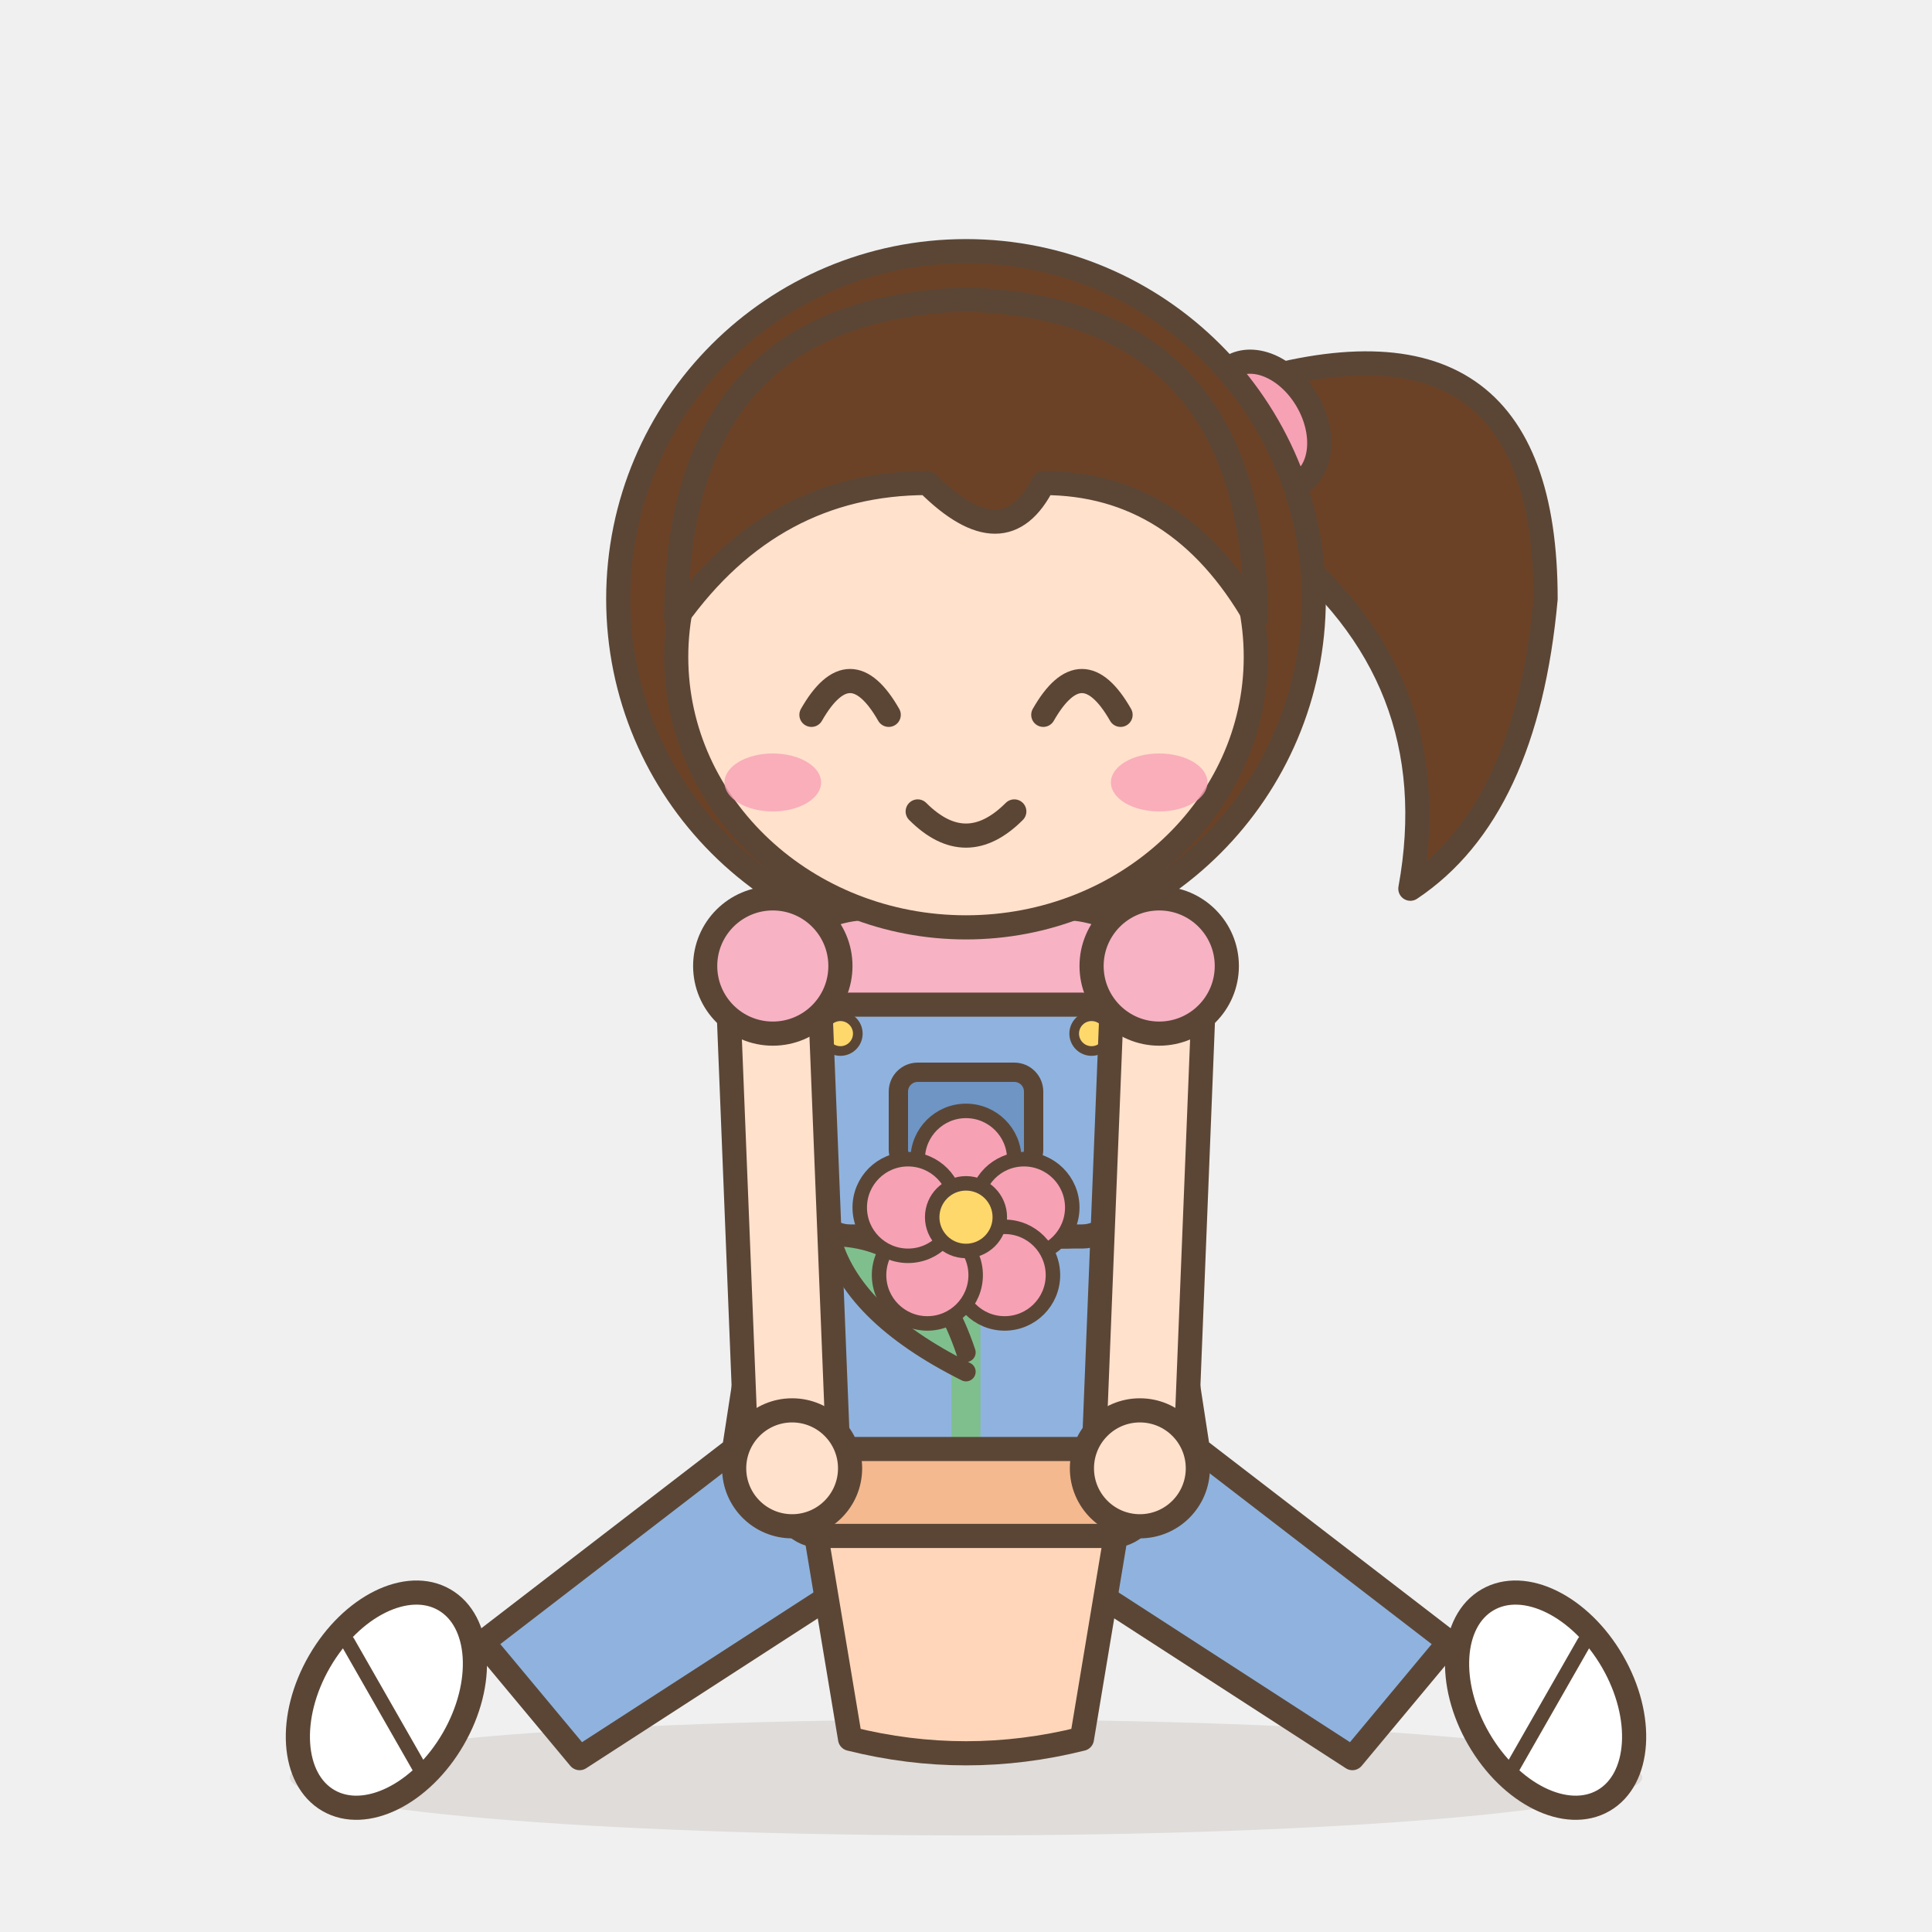
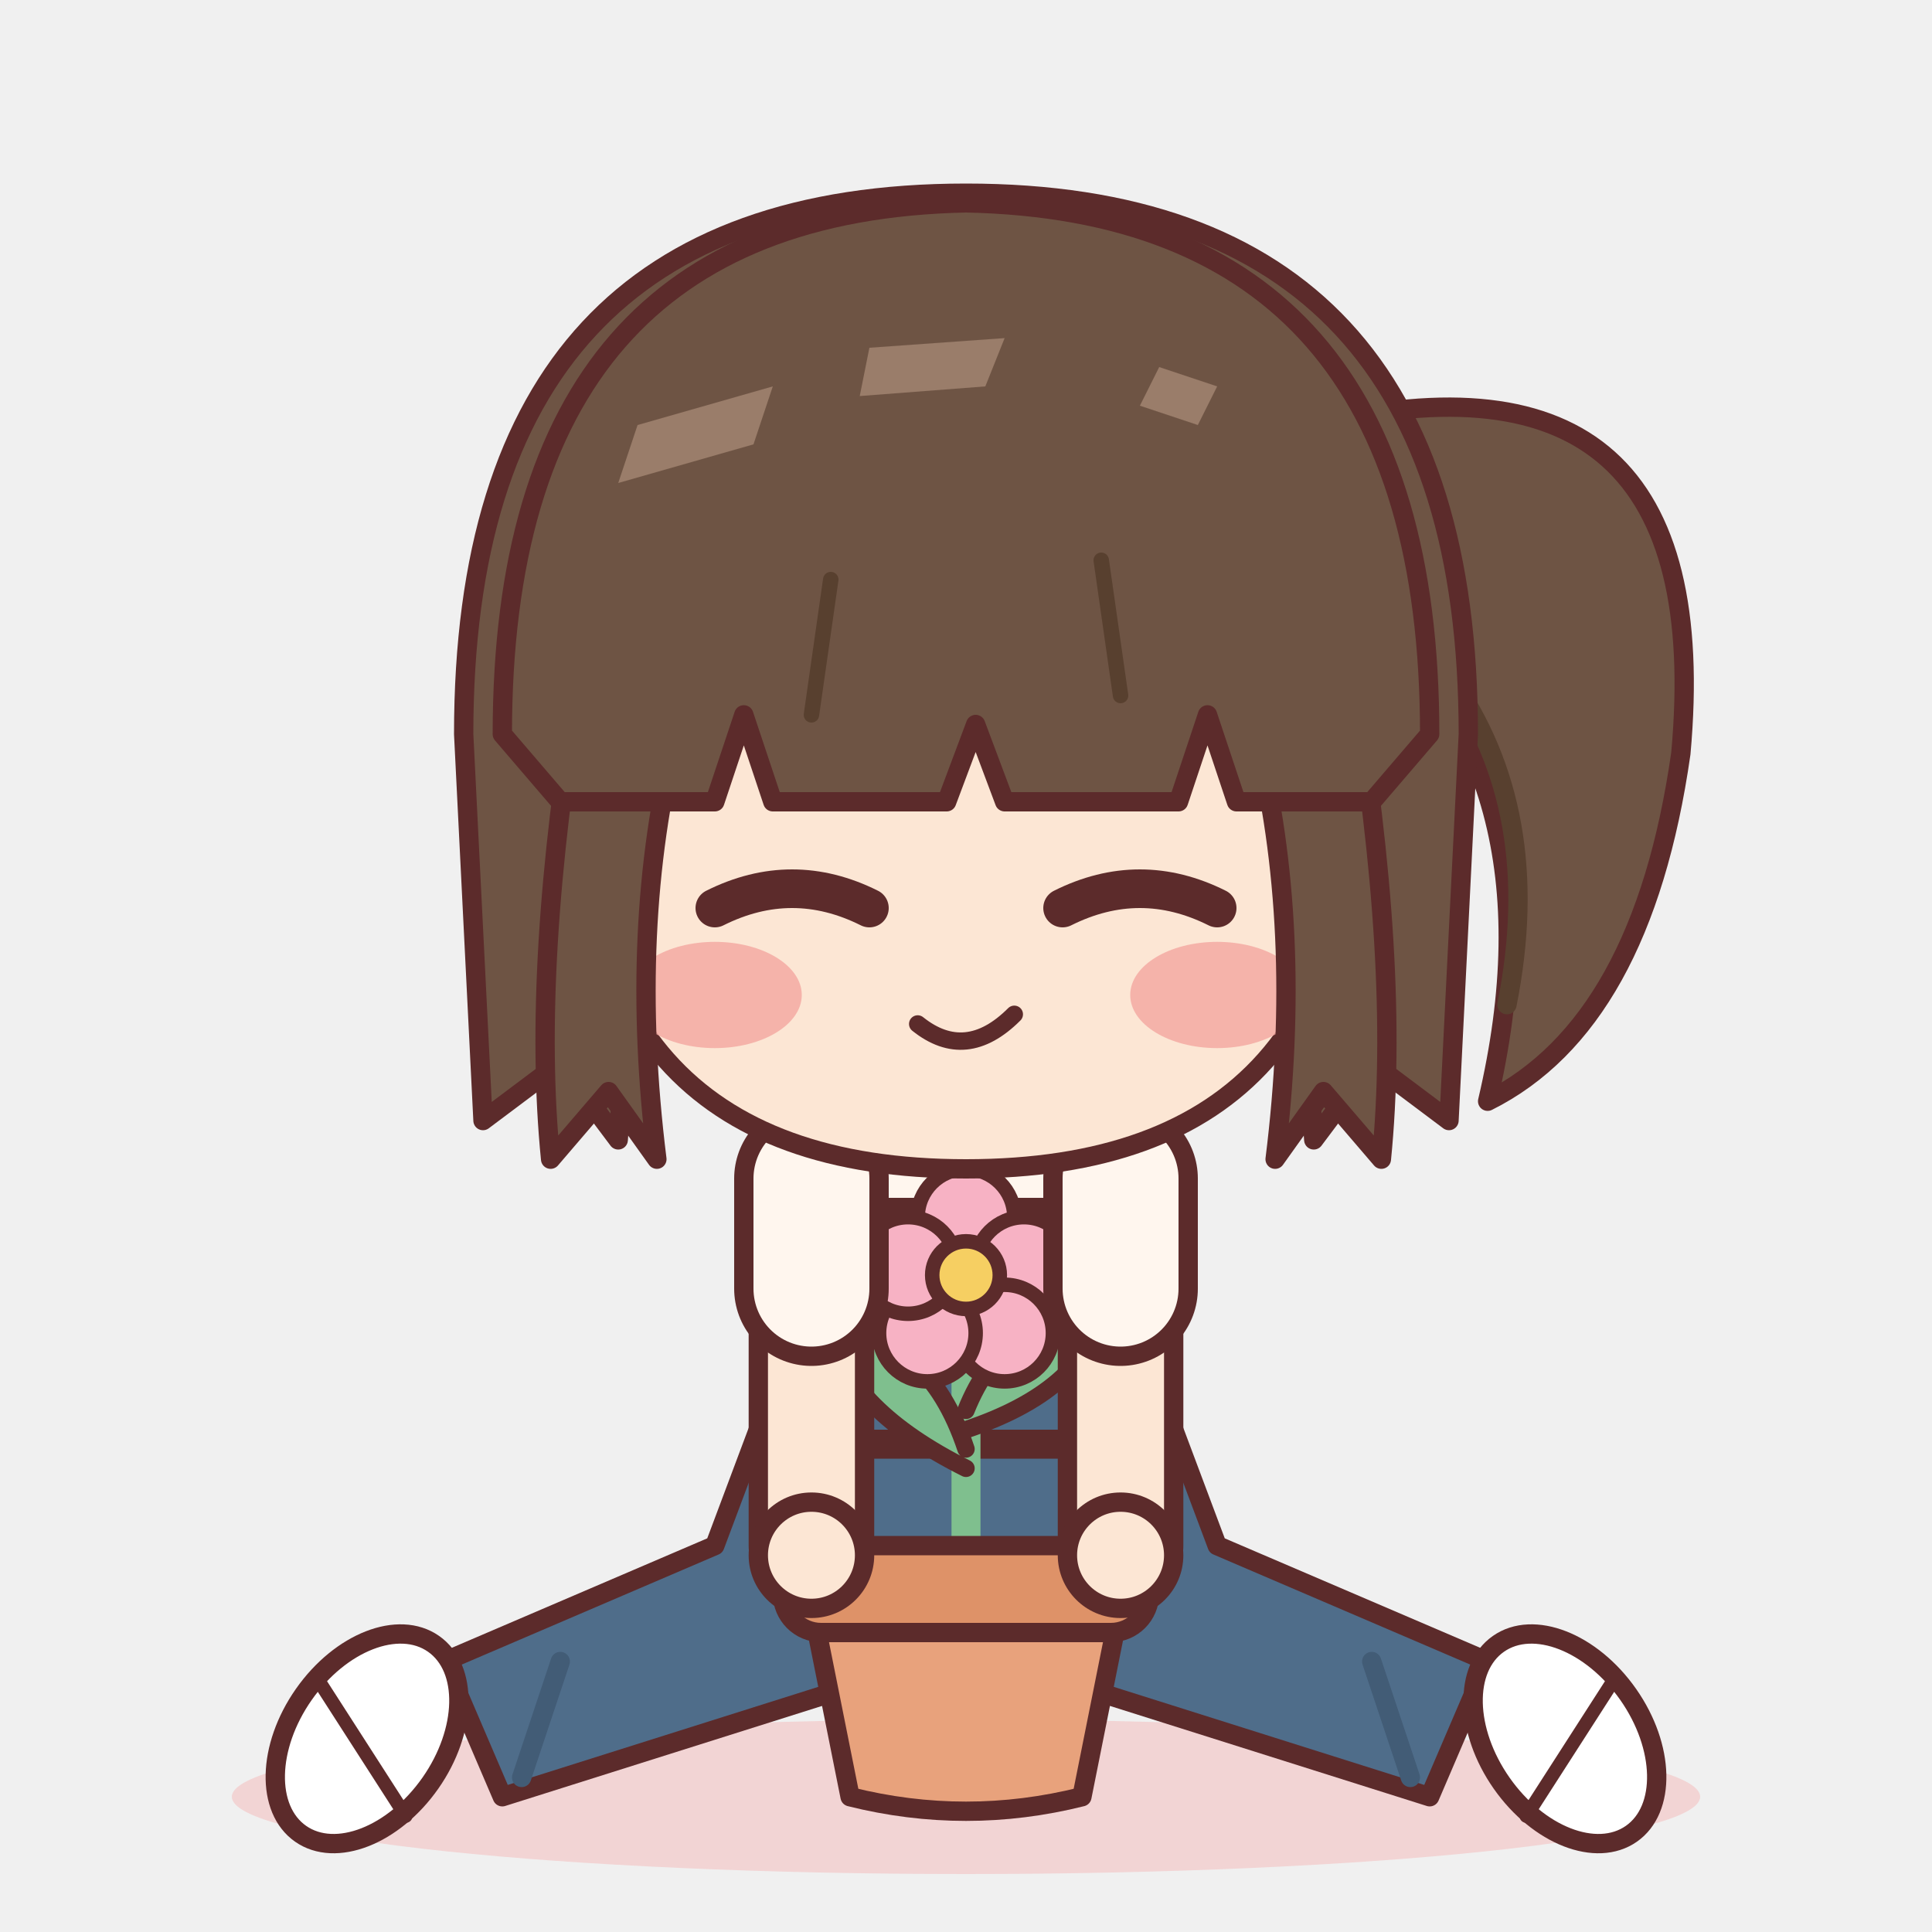
<svg xmlns="http://www.w3.org/2000/svg" viewBox="0 0 200 200" width="200" height="200">
-   <g stroke="#5B4636" stroke-width="2.5" stroke-linejoin="round" stroke-linecap="round">
-     <path d="M128 40 Q160 30 160 62 Q158 84 146 92 Q150 70 132 56 Z" fill="#6B4226" />
-     <ellipse cx="131" cy="44" rx="5" ry="7" fill="#F7A1B5" transform="rotate(-30 131 44)" />
-     <circle cx="100" cy="62" r="36" fill="#6B4226" />
-     <ellipse cx="100" cy="184" rx="70" ry="6" fill="#5B4636" opacity=".12" stroke="none" />
-     <path d="M80 124 H120 L124 150 L150 170 L140 182 L106 160 H94 L60 182 L50 170 L76 150 Z" fill="#8FB3DE" />
-     <ellipse cx="40" cy="176" rx="8" ry="12" fill="#fff" transform="rotate(30 40 176)" />
-     <ellipse cx="160" cy="176" rx="8" ry="12" fill="#fff" transform="rotate(-30 160 176)" />
-     <line x1="36" y1="170" x2="44" y2="184" stroke-width="1.5" />
-     <line x1="164" y1="170" x2="156" y2="184" stroke-width="1.5" />
-     <rect x="78" y="94" width="44" height="34" rx="12" fill="#F7B2C4" />
-     <line x1="86" y1="106" x2="82" y2="96" stroke="#6E95C4" stroke-width="4" />
-     <line x1="114" y1="106" x2="118" y2="96" stroke="#6E95C4" stroke-width="4" />
-     <rect x="84" y="104" width="32" height="24" rx="4" fill="#8FB3DE" />
-     <circle cx="87" cy="107" r="1.8" fill="#FFD86B" stroke-width="1" />
-     <circle cx="113" cy="107" r="1.8" fill="#FFD86B" stroke-width="1" />
-     <rect x="93" y="111" width="14" height="10" rx="2" fill="#6E95C4" stroke-width="2" />
-     <path d="M100 150 L100 132" stroke="#7FBF8E" stroke-width="3" />
-     <path d="M100 142 Q88 136 86 128 Q96 128 100 140" fill="#7FBF8E" stroke-width="2" />
-     <circle cx="100" cy="120" r="5" fill="#F7A1B5" stroke-width="1.5" />
-     <circle cx="106" cy="125" r="5" fill="#F7A1B5" stroke-width="1.5" />
-     <circle cx="104" cy="132" r="5" fill="#F7A1B5" stroke-width="1.5" />
-     <circle cx="96" cy="132" r="5" fill="#F7A1B5" stroke-width="1.5" />
-     <circle cx="94" cy="125" r="5" fill="#F7A1B5" stroke-width="1.5" />
-     <circle cx="100" cy="126" r="3.5" fill="#FFD86B" stroke-width="1.5" />
-     <path d="M84 156 H116 L112 180 Q100 183 88 180 Z" fill="#FFD6BA" />
-     <rect x="81" y="150" width="38" height="9" rx="4" fill="#F4B98F" />
-     <line x1="80" y1="100" x2="82" y2="150" stroke-width="12" />
-     <line x1="80" y1="100" x2="82" y2="150" stroke="#FFE1CC" stroke-width="7" />
-     <circle cx="80" cy="100" r="7" fill="#F7B2C4" />
-     <line x1="120" y1="100" x2="118" y2="150" stroke-width="12" />
-     <line x1="120" y1="100" x2="118" y2="150" stroke="#FFE1CC" stroke-width="7" />
-     <circle cx="120" cy="100" r="7" fill="#F7B2C4" />
-     <circle cx="82" cy="152" r="6" fill="#FFE1CC" />
-     <circle cx="118" cy="152" r="6" fill="#FFE1CC" />
-     <ellipse cx="100" cy="68" rx="30" ry="28" fill="#FFE1CC" />
-     <path d="M70 64 Q70 32 100 31 Q130 32 130 64 Q122 50 108 50 Q104 58 96 50 Q80 50 70 64 Z" fill="#6B4226" />
-     <ellipse cx="80" cy="81" rx="5" ry="3" fill="#F7A1B5" stroke="none" opacity=".8" />
-     <ellipse cx="120" cy="81" rx="5" ry="3" fill="#F7A1B5" stroke="none" opacity=".8" />
-     <path d="M84 74 Q88 67 92 74" fill="none" />
-     <path d="M108 74 Q112 67 116 74" fill="none" />
-     <path d="M95 84 Q100 89 105 84" fill="none" />
+   <g stroke="#5C2B2B" stroke-width="2" stroke-linejoin="round" stroke-linecap="round">
+     <path d="M136 44 Q178 34 174 78 Q170 106 154 114 Q162 80 140 62 Z" fill="#6E5444" />
+     <path d="M150 70 Q160 84 156 104" fill="none" stroke="#58402F" stroke-width="2" />
+     <ellipse cx="140" cy="48" rx="6" ry="8" fill="#F7B2C4" transform="rotate(-35 140 48)" />
+     <path d="M48 76 Q48 20 100 20 Q152 20 152 76 L150 116 L142 110 L136 118 L134 90 L66 90 L64 118 L58 110 L50 116 Z" fill="#6E5444" />
+     <ellipse cx="100" cy="186" rx="76" ry="8" fill="#F2D4D4" stroke="none" />
+     <path d="M80 144 H120 L126 160 L154 172 L148 186 L110 174 H90 L52 186 L46 172 L74 160 Z" fill="#4F6D8A" />
+     <path d="M58 172 L54 184 M142 172 L146 184" stroke="#425C76" stroke-width="2" />
+     <ellipse cx="38" cy="180" rx="8" ry="12" fill="#fff" transform="rotate(35 38 180)" />
+     <ellipse cx="162" cy="180" rx="8" ry="12" fill="#fff" transform="rotate(-35 162 180)" />
+     <path d="M33 174 L42 188 M167 174 L158 188" stroke-width="1.4" />
+     <path d="M82 118 Q100 112 118 118 L120 150 H80 Z" fill="#FFF6EE" />
+     <path d="M93 117 Q100 122 107 117" fill="none" stroke-width="1.6" />
+     <line x1="89" y1="126" x2="86" y2="117" stroke="#425C76" stroke-width="4" />
+     <line x1="111" y1="126" x2="114" y2="117" stroke="#425C76" stroke-width="4" />
+     <rect x="86" y="125" width="28" height="24" rx="3" fill="#4F6D8A" />
+     <circle cx="89.5" cy="128.5" r="2" fill="#E0A840" stroke-width="1" />
+     <circle cx="110.5" cy="128.5" r="2" fill="#E0A840" stroke-width="1" />
+     <rect x="94" y="132" width="12" height="10" rx="2" fill="#425C76" stroke-width="1.6" />
+     <path d="M100 160 L100 140" stroke="#7FBF8E" stroke-width="3" />
+     <path d="M100 152 Q88 146 86 138 Q96 138 100 150" fill="#7FBF8E" stroke-width="1.8" />
+     <path d="M100 148 Q112 144 114 136 Q104 136 100 146" fill="#7FBF8E" stroke-width="1.8" />
+     <circle cx="100" cy="126" r="5" fill="#F7B2C4" stroke-width="1.5" />
+     <circle cx="106" cy="131" r="5" fill="#F7B2C4" stroke-width="1.5" />
+     <circle cx="104" cy="138" r="5" fill="#F7B2C4" stroke-width="1.5" />
+     <circle cx="96" cy="138" r="5" fill="#F7B2C4" stroke-width="1.5" />
+     <circle cx="94" cy="131" r="5" fill="#F7B2C4" stroke-width="1.5" />
+     <circle cx="100" cy="132" r="3.5" fill="#F6CF62" stroke-width="1.5" />
+     <path d="M84 166 H116 L112 186 Q100 189 88 186 Z" fill="#E8A27C" />
+     <rect x="81" y="160" width="38" height="9" rx="4" fill="#DE9268" />
+     <line x1="84.0" y1="133.4" x2="84" y2="160" stroke-width="13" />
+     <line x1="84.0" y1="133.4" x2="84" y2="160" stroke="#FCE6D4" stroke-width="9" />
+     <line x1="84" y1="122" x2="84.0" y2="133.4" stroke-width="16" />
+     <line x1="84" y1="122" x2="84.0" y2="133.4" stroke="#FFF6EE" stroke-width="12" />
+     <line x1="116.0" y1="133.4" x2="116" y2="160" stroke-width="13" />
+     <line x1="116.0" y1="133.4" x2="116" y2="160" stroke="#FCE6D4" stroke-width="9" />
+     <line x1="116" y1="122" x2="116.0" y2="133.4" stroke-width="16" />
+     <line x1="116" y1="122" x2="116.0" y2="133.4" stroke="#FFF6EE" stroke-width="12" />
+     <circle cx="84" cy="161" r="5.5" fill="#FCE6D4" />
+     <circle cx="116" cy="161" r="5.5" fill="#FCE6D4" />
+     <path d="M60 76 Q58 121 100 121 Q142 121 140 76 Z" fill="#FCE6D4" />
+     <ellipse cx="74" cy="103" rx="9" ry="5.5" fill="#F4A6A0" stroke="none" opacity=".8" />
+     <ellipse cx="126" cy="103" rx="9" ry="5.5" fill="#F4A6A0" stroke="none" opacity=".8" />
+     <path d="M74 94 Q82 90 90 94" fill="none" stroke-width="4" />
+     <path d="M110 94 Q118 90 126 94" fill="none" stroke-width="4" />
+     <path d="M95 106 Q100 110 105 105" fill="none" stroke-width="1.8" />
+     <path d="M60 70 Q55 100 57 120 L63 113 L68 120 Q65 96 70 76 Z" fill="#6E5444" />
+     <path d="M140 70 Q145 100 143 120 L137 113 L132 120 Q135 96 130 76 Z" fill="#6E5444" />
+     <path d="M52 76 Q52 22 100 21 Q148 22 148 76 L142 83 L128 83 L125 74 L122 83 L104 83 L101 75 L98 83 L80 83 L77 74 L74 83 L58 83 Z" fill="#6E5444" />
+     <path d="M66 44 L80 40 L78 46 L64 50 Z M90 36 L104 35 L102 40 L89 41 Z M120 38 L126 40 L124 44 L118 42 Z" fill="#9A7D6A" stroke="none" />
+     <path d="M86 60 L84 74 M114 58 L116 72" fill="none" stroke="#58402F" stroke-width="1.6" />
  </g>
</svg>
